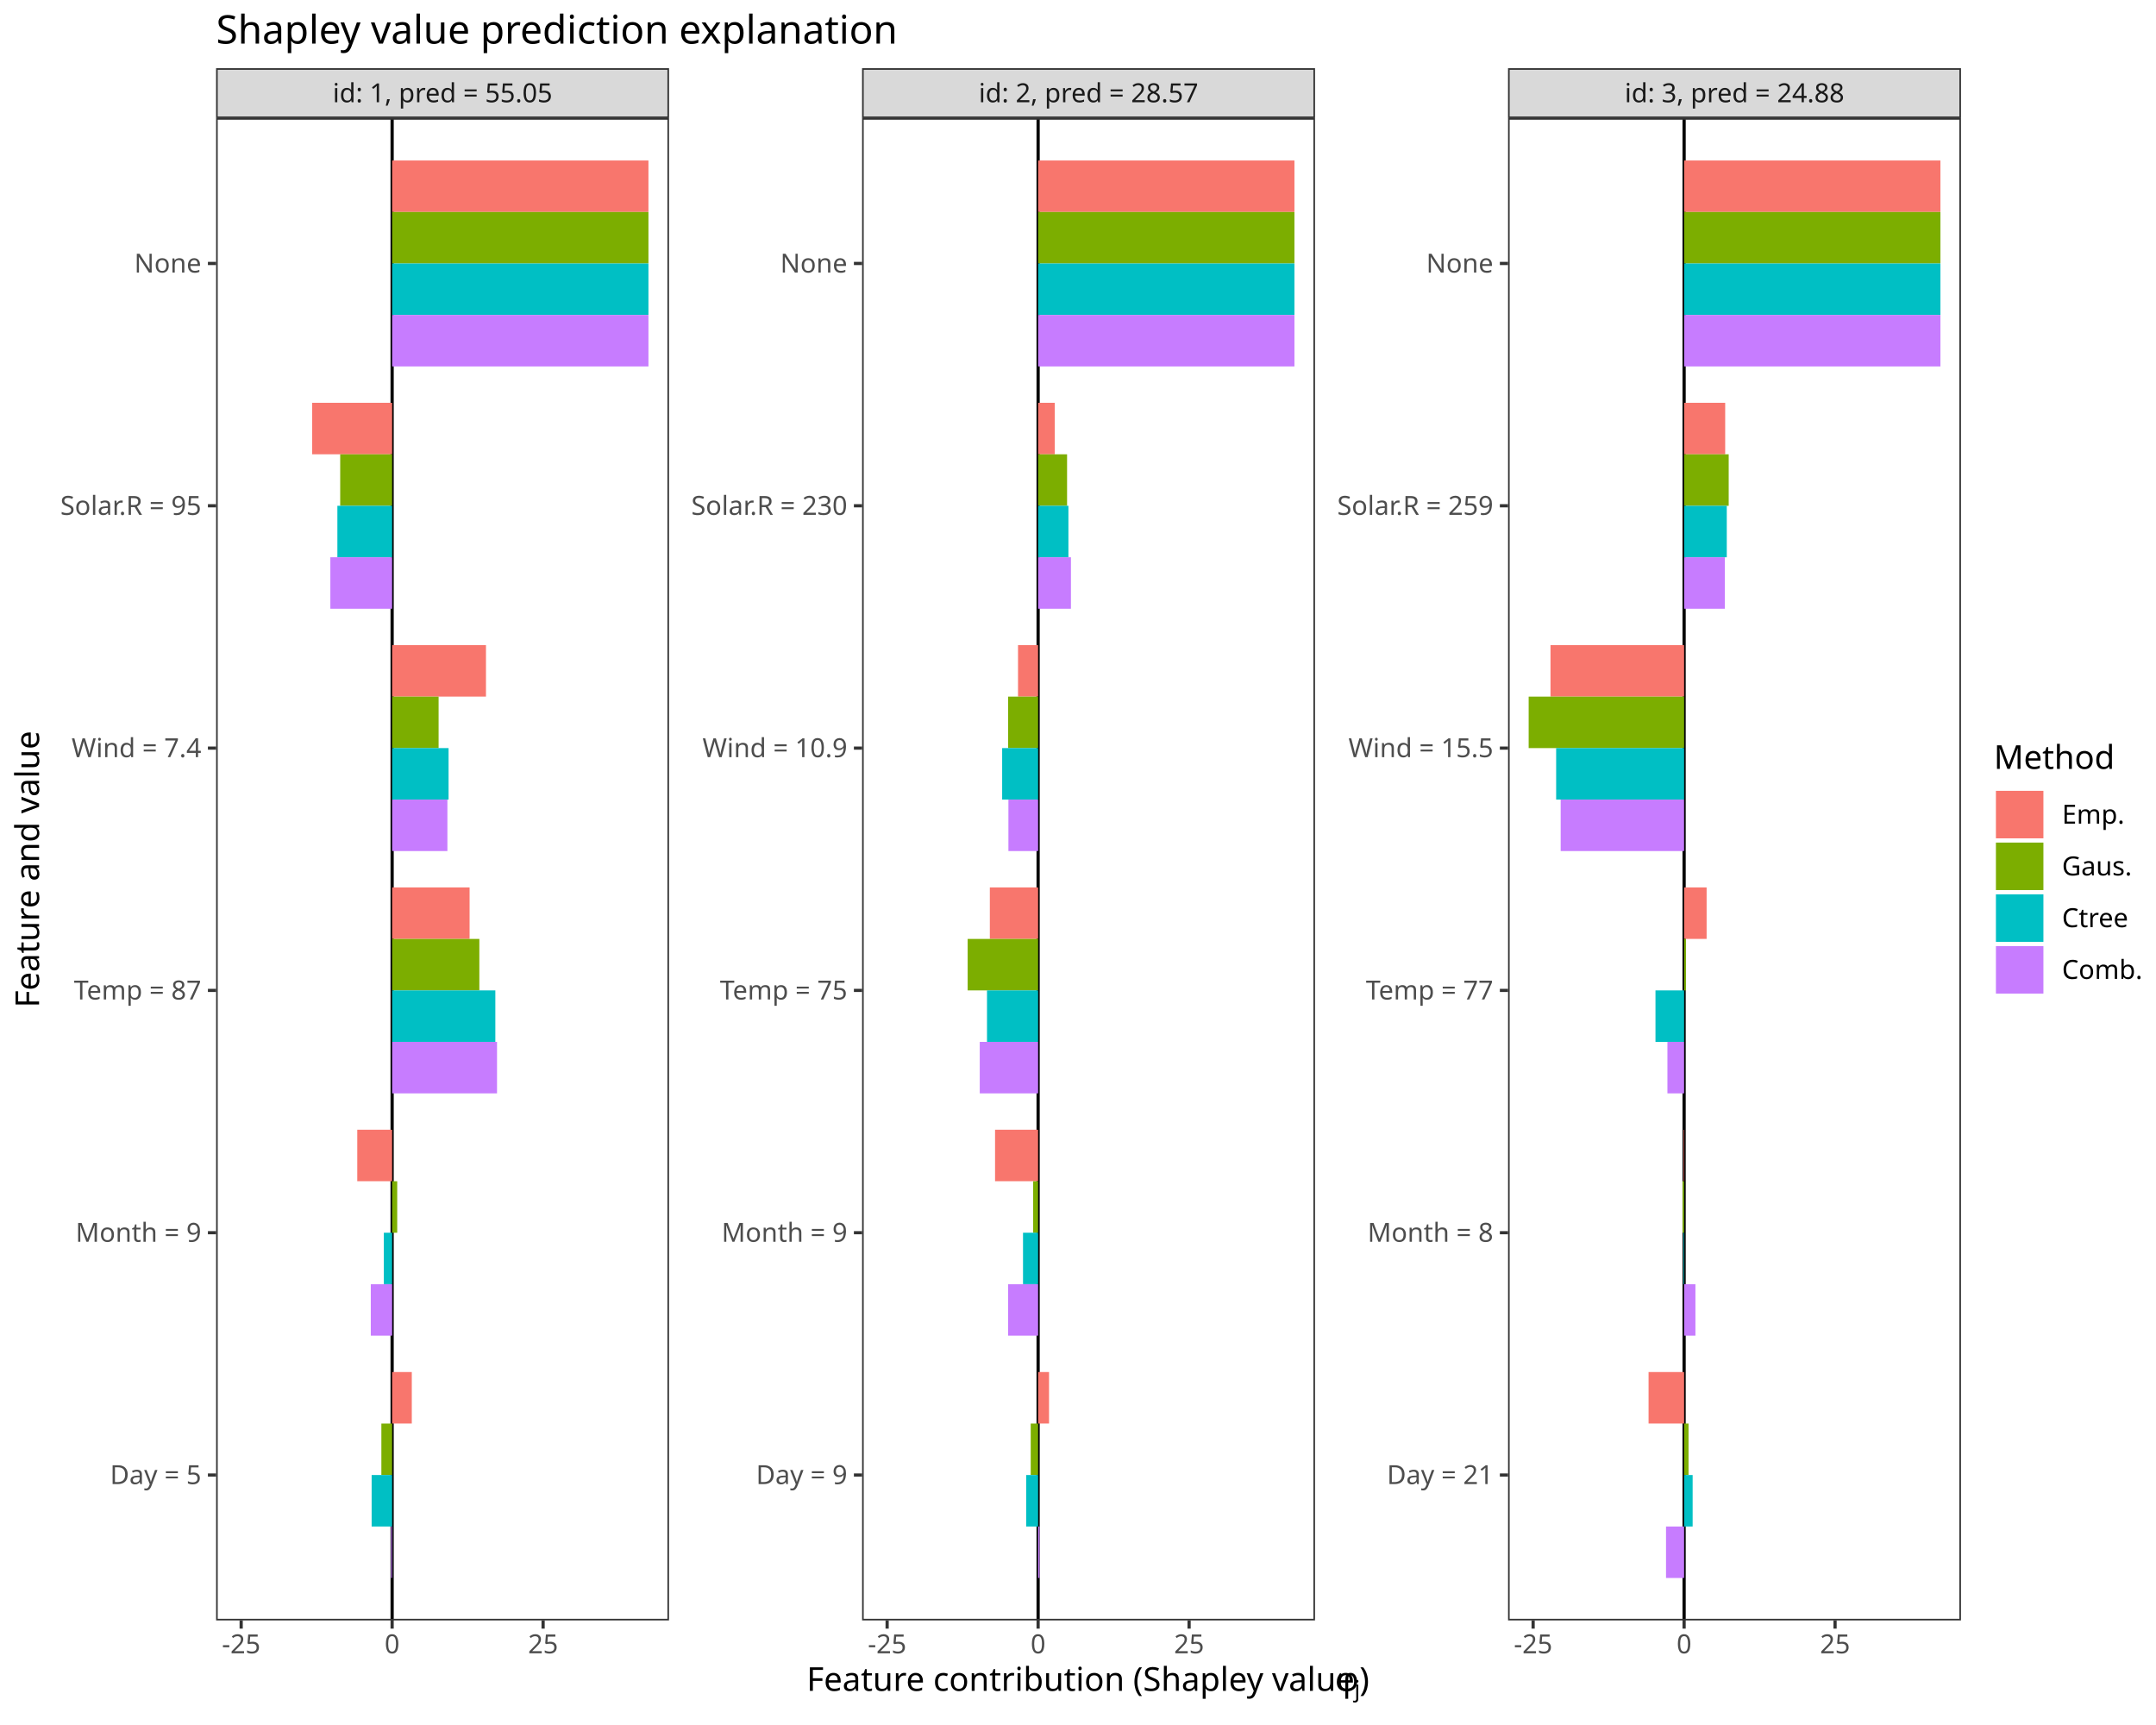
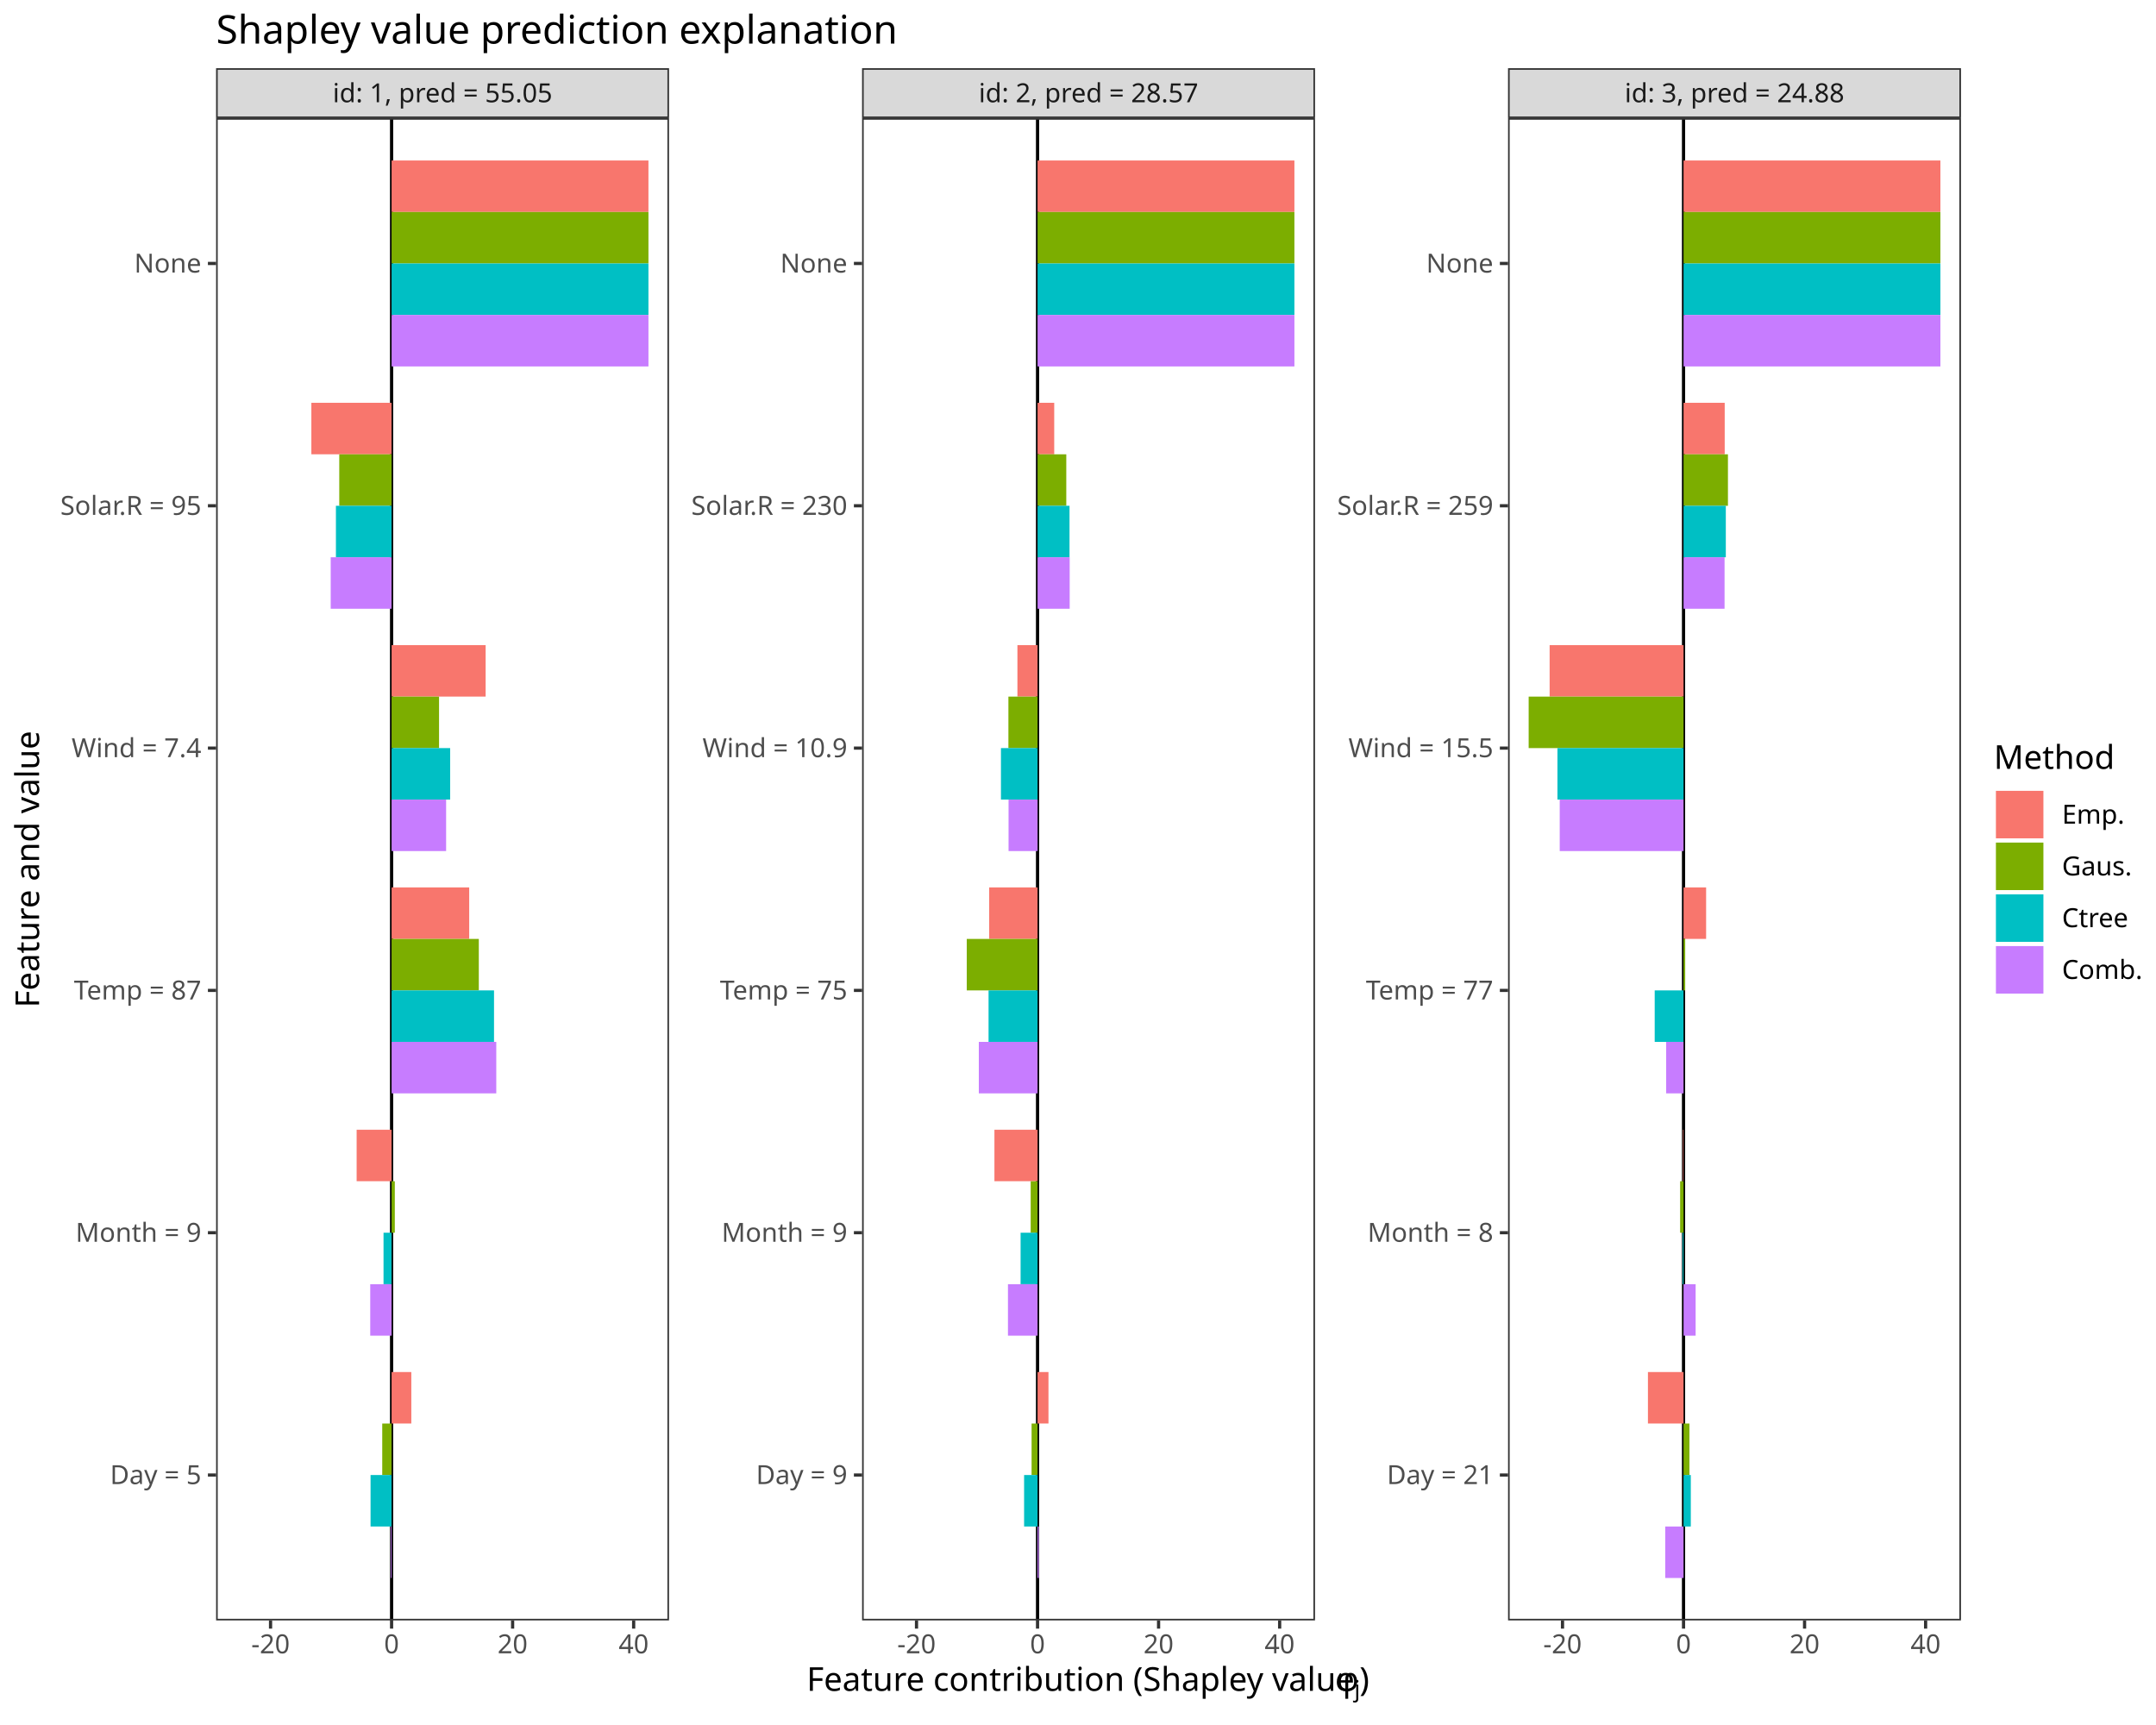
<svg xmlns="http://www.w3.org/2000/svg" class="svglite" data-engine-version="2.0" width="720.00pt" height="576.00pt" viewBox="0 0 720.00 576.00">
  <defs>
    <style type="text/css">
    .svglite line, .svglite polyline, .svglite polygon, .svglite path, .svglite rect, .svglite circle {
      fill: none;
      stroke: #000000;
      stroke-linecap: round;
      stroke-linejoin: round;
      stroke-miterlimit: 10.00;
    }
  </style>
  </defs>
  <rect width="100%" height="100%" style="stroke: none; fill: #FFFFFF;" />
  <defs>
    <clipPath id="cpMC4wMHw3MjAuMDB8MC4wMHw1NzYuMDA=">
      <rect x="0.00" y="0.00" width="720.00" height="576.00" />
    </clipPath>
  </defs>
  <g clip-path="url(#cpMC4wMHw3MjAuMDB8MC4wMHw1NzYuMDA=)">
    <rect x="0" y="0.00" width="720.00" height="576.00" style="stroke-width: 1.07; stroke: #FFFFFF; fill: #FFFFFF;" />
  </g>
  <defs>
    <clipPath id="cpNzIuMTd8MjIzLjQzfDM5LjQzfDU0MS4wOA==">
      <rect x="72.17" y="39.43" width="151.25" height="501.64" />
    </clipPath>
  </defs>
  <g clip-path="url(#cpNzIuMTd8MjIzLjQzfDM5LjQzfDU0MS4wOA==)">
    <rect x="72.17" y="39.43" width="151.25" height="501.64" style="stroke-width: 1.07; stroke: none; fill: #FFFFFF;" />
-     <line x1="130.95" y1="1042.72" x2="130.95" y2="-462.21" style="stroke-width: 1.07; stroke-linecap: butt;" />
-     <rect x="130.95" y="53.59" width="85.60" height="17.19" style="stroke-width: 1.07; stroke: none; stroke-linecap: butt; stroke-linejoin: miter; fill: #F8766D;" />
-     <rect x="130.95" y="70.79" width="85.60" height="17.19" style="stroke-width: 1.07; stroke: none; stroke-linecap: butt; stroke-linejoin: miter; fill: #7CAE00;" />
-     <rect x="130.95" y="87.98" width="85.60" height="17.19" style="stroke-width: 1.07; stroke: none; stroke-linecap: butt; stroke-linejoin: miter; fill: #00BFC4;" />
-     <rect x="130.95" y="105.17" width="85.60" height="17.19" style="stroke-width: 1.07; stroke: none; stroke-linecap: butt; stroke-linejoin: miter; fill: #C77CFF;" />
-     <rect x="104.23" y="134.50" width="26.73" height="17.19" style="stroke-width: 1.07; stroke: none; stroke-linecap: butt; stroke-linejoin: miter; fill: #F8766D;" />
-     <rect x="113.61" y="151.70" width="17.34" height="17.19" style="stroke-width: 1.07; stroke: none; stroke-linecap: butt; stroke-linejoin: miter; fill: #7CAE00;" />
-     <rect x="112.67" y="168.89" width="18.29" height="17.19" style="stroke-width: 1.07; stroke: none; stroke-linecap: butt; stroke-linejoin: miter; fill: #00BFC4;" />
-     <rect x="110.32" y="186.08" width="20.63" height="17.19" style="stroke-width: 1.07; stroke: none; stroke-linecap: butt; stroke-linejoin: miter; fill: #C77CFF;" />
-     <rect x="130.95" y="215.41" width="31.34" height="17.19" style="stroke-width: 1.07; stroke: none; stroke-linecap: butt; stroke-linejoin: miter; fill: #F8766D;" />
-     <rect x="130.95" y="232.61" width="15.52" height="17.19" style="stroke-width: 1.07; stroke: none; stroke-linecap: butt; stroke-linejoin: miter; fill: #7CAE00;" />
-     <rect x="130.95" y="249.80" width="18.85" height="17.19" style="stroke-width: 1.07; stroke: none; stroke-linecap: butt; stroke-linejoin: miter; fill: #00BFC4;" />
-     <rect x="130.95" y="266.99" width="18.46" height="17.19" style="stroke-width: 1.07; stroke: none; stroke-linecap: butt; stroke-linejoin: miter; fill: #C77CFF;" />
-     <rect x="130.95" y="296.32" width="25.87" height="17.19" style="stroke-width: 1.07; stroke: none; stroke-linecap: butt; stroke-linejoin: miter; fill: #F8766D;" />
-     <rect x="130.95" y="313.52" width="29.13" height="17.19" style="stroke-width: 1.07; stroke: none; stroke-linecap: butt; stroke-linejoin: miter; fill: #7CAE00;" />
-     <rect x="130.95" y="330.71" width="34.47" height="17.19" style="stroke-width: 1.07; stroke: none; stroke-linecap: butt; stroke-linejoin: miter; fill: #00BFC4;" />
-     <rect x="130.95" y="347.90" width="35.03" height="17.19" style="stroke-width: 1.07; stroke: none; stroke-linecap: butt; stroke-linejoin: miter; fill: #C77CFF;" />
-     <rect x="119.31" y="377.23" width="11.64" height="17.19" style="stroke-width: 1.07; stroke: none; stroke-linecap: butt; stroke-linejoin: miter; fill: #F8766D;" />
-     <rect x="130.95" y="394.43" width="1.70" height="17.19" style="stroke-width: 1.07; stroke: none; stroke-linecap: butt; stroke-linejoin: miter; fill: #7CAE00;" />
-     <rect x="128.18" y="411.62" width="2.77" height="17.19" style="stroke-width: 1.07; stroke: none; stroke-linecap: butt; stroke-linejoin: miter; fill: #00BFC4;" />
-     <rect x="123.83" y="428.81" width="7.13" height="17.19" style="stroke-width: 1.07; stroke: none; stroke-linecap: butt; stroke-linejoin: miter; fill: #C77CFF;" />
-     <rect x="130.95" y="458.14" width="6.57" height="17.19" style="stroke-width: 1.07; stroke: none; stroke-linecap: butt; stroke-linejoin: miter; fill: #F8766D;" />
-     <rect x="127.36" y="475.34" width="3.59" height="17.19" style="stroke-width: 1.07; stroke: none; stroke-linecap: butt; stroke-linejoin: miter; fill: #7CAE00;" />
-     <rect x="124.11" y="492.53" width="6.84" height="17.19" style="stroke-width: 1.07; stroke: none; stroke-linecap: butt; stroke-linejoin: miter; fill: #00BFC4;" />
-     <rect x="130.63" y="509.72" width="0.32" height="17.19" style="stroke-width: 1.07; stroke: none; stroke-linecap: butt; stroke-linejoin: miter; fill: #C77CFF;" />
+     <line x1="130.77" y1="1042.72" x2="130.77" y2="-462.21" style="stroke-width: 1.07; stroke-linecap: butt;" />
+     <rect x="130.77" y="53.59" width="85.78" height="17.19" style="stroke-width: 1.07; stroke: none; stroke-linecap: butt; stroke-linejoin: miter; fill: #F8766D;" />
+     <rect x="130.77" y="70.79" width="85.78" height="17.19" style="stroke-width: 1.07; stroke: none; stroke-linecap: butt; stroke-linejoin: miter; fill: #7CAE00;" />
+     <rect x="130.77" y="87.98" width="85.78" height="17.19" style="stroke-width: 1.07; stroke: none; stroke-linecap: butt; stroke-linejoin: miter; fill: #00BFC4;" />
+     <rect x="130.77" y="105.17" width="85.78" height="17.19" style="stroke-width: 1.07; stroke: none; stroke-linecap: butt; stroke-linejoin: miter; fill: #C77CFF;" />
+     <rect x="103.98" y="134.50" width="26.78" height="17.19" style="stroke-width: 1.07; stroke: none; stroke-linecap: butt; stroke-linejoin: miter; fill: #F8766D;" />
+     <rect x="113.30" y="151.70" width="17.47" height="17.19" style="stroke-width: 1.07; stroke: none; stroke-linecap: butt; stroke-linejoin: miter; fill: #7CAE00;" />
+     <rect x="112.18" y="168.89" width="18.59" height="17.19" style="stroke-width: 1.07; stroke: none; stroke-linecap: butt; stroke-linejoin: miter; fill: #00BFC4;" />
+     <rect x="110.44" y="186.08" width="20.32" height="17.19" style="stroke-width: 1.07; stroke: none; stroke-linecap: butt; stroke-linejoin: miter; fill: #C77CFF;" />
+     <rect x="130.77" y="215.41" width="31.41" height="17.19" style="stroke-width: 1.07; stroke: none; stroke-linecap: butt; stroke-linejoin: miter; fill: #F8766D;" />
+     <rect x="130.77" y="232.61" width="15.85" height="17.19" style="stroke-width: 1.07; stroke: none; stroke-linecap: butt; stroke-linejoin: miter; fill: #7CAE00;" />
+     <rect x="130.77" y="249.80" width="19.56" height="17.19" style="stroke-width: 1.07; stroke: none; stroke-linecap: butt; stroke-linejoin: miter; fill: #00BFC4;" />
+     <rect x="130.77" y="266.99" width="18.21" height="17.19" style="stroke-width: 1.07; stroke: none; stroke-linecap: butt; stroke-linejoin: miter; fill: #C77CFF;" />
+     <rect x="130.77" y="296.32" width="25.92" height="17.19" style="stroke-width: 1.07; stroke: none; stroke-linecap: butt; stroke-linejoin: miter; fill: #F8766D;" />
+     <rect x="130.77" y="313.52" width="29.13" height="17.19" style="stroke-width: 1.07; stroke: none; stroke-linecap: butt; stroke-linejoin: miter; fill: #7CAE00;" />
+     <rect x="130.77" y="330.71" width="34.21" height="17.19" style="stroke-width: 1.07; stroke: none; stroke-linecap: butt; stroke-linejoin: miter; fill: #00BFC4;" />
+     <rect x="130.77" y="347.90" width="34.96" height="17.19" style="stroke-width: 1.07; stroke: none; stroke-linecap: butt; stroke-linejoin: miter; fill: #C77CFF;" />
+     <rect x="119.10" y="377.23" width="11.67" height="17.19" style="stroke-width: 1.07; stroke: none; stroke-linecap: butt; stroke-linejoin: miter; fill: #F8766D;" />
+     <rect x="130.77" y="394.43" width="1.08" height="17.19" style="stroke-width: 1.07; stroke: none; stroke-linecap: butt; stroke-linejoin: miter; fill: #7CAE00;" />
+     <rect x="128.08" y="411.62" width="2.69" height="17.19" style="stroke-width: 1.07; stroke: none; stroke-linecap: butt; stroke-linejoin: miter; fill: #00BFC4;" />
+     <rect x="123.64" y="428.81" width="7.13" height="17.19" style="stroke-width: 1.07; stroke: none; stroke-linecap: butt; stroke-linejoin: miter; fill: #C77CFF;" />
+     <rect x="130.77" y="458.14" width="6.59" height="17.19" style="stroke-width: 1.07; stroke: none; stroke-linecap: butt; stroke-linejoin: miter; fill: #F8766D;" />
+     <rect x="127.65" y="475.34" width="3.12" height="17.19" style="stroke-width: 1.07; stroke: none; stroke-linecap: butt; stroke-linejoin: miter; fill: #7CAE00;" />
+     <rect x="123.75" y="492.53" width="7.02" height="17.19" style="stroke-width: 1.07; stroke: none; stroke-linecap: butt; stroke-linejoin: miter; fill: #00BFC4;" />
+     <rect x="130.52" y="509.72" width="0.24" height="17.19" style="stroke-width: 1.07; stroke: none; stroke-linecap: butt; stroke-linejoin: miter; fill: #C77CFF;" />
    <rect x="72.17" y="39.43" width="151.25" height="501.64" style="stroke-width: 1.07; stroke: #333333;" />
  </g>
  <g clip-path="url(#cpMC4wMHw3MjAuMDB8MC4wMHw1NzYuMDA=)">
</g>
  <defs>
    <clipPath id="cpMjg3LjkwfDQzOS4xNXwzOS40M3w1NDEuMDg=">
      <rect x="287.90" y="39.43" width="151.25" height="501.64" />
    </clipPath>
  </defs>
  <g clip-path="url(#cpMjg3LjkwfDQzOS4xNXwzOS40M3w1NDEuMDg=)">
    <rect x="287.90" y="39.43" width="151.25" height="501.64" style="stroke-width: 1.07; stroke: none; fill: #FFFFFF;" />
-     <line x1="346.68" y1="1042.72" x2="346.68" y2="-462.21" style="stroke-width: 1.07; stroke-linecap: butt;" />
-     <rect x="346.68" y="53.59" width="85.60" height="17.19" style="stroke-width: 1.07; stroke: none; stroke-linecap: butt; stroke-linejoin: miter; fill: #F8766D;" />
-     <rect x="346.68" y="70.79" width="85.60" height="17.19" style="stroke-width: 1.07; stroke: none; stroke-linecap: butt; stroke-linejoin: miter; fill: #7CAE00;" />
-     <rect x="346.68" y="87.98" width="85.60" height="17.19" style="stroke-width: 1.07; stroke: none; stroke-linecap: butt; stroke-linejoin: miter; fill: #00BFC4;" />
-     <rect x="346.68" y="105.17" width="85.60" height="17.19" style="stroke-width: 1.07; stroke: none; stroke-linecap: butt; stroke-linejoin: miter; fill: #C77CFF;" />
-     <rect x="346.68" y="134.50" width="5.56" height="17.19" style="stroke-width: 1.07; stroke: none; stroke-linecap: butt; stroke-linejoin: miter; fill: #F8766D;" />
-     <rect x="346.68" y="151.70" width="9.67" height="17.19" style="stroke-width: 1.07; stroke: none; stroke-linecap: butt; stroke-linejoin: miter; fill: #7CAE00;" />
-     <rect x="346.68" y="168.89" width="10.12" height="17.19" style="stroke-width: 1.07; stroke: none; stroke-linecap: butt; stroke-linejoin: miter; fill: #00BFC4;" />
-     <rect x="346.68" y="186.08" width="10.96" height="17.19" style="stroke-width: 1.07; stroke: none; stroke-linecap: butt; stroke-linejoin: miter; fill: #C77CFF;" />
-     <rect x="339.97" y="215.41" width="6.70" height="17.19" style="stroke-width: 1.07; stroke: none; stroke-linecap: butt; stroke-linejoin: miter; fill: #F8766D;" />
-     <rect x="336.67" y="232.61" width="10.01" height="17.19" style="stroke-width: 1.07; stroke: none; stroke-linecap: butt; stroke-linejoin: miter; fill: #7CAE00;" />
-     <rect x="334.67" y="249.80" width="12.01" height="17.19" style="stroke-width: 1.07; stroke: none; stroke-linecap: butt; stroke-linejoin: miter; fill: #00BFC4;" />
-     <rect x="336.76" y="266.99" width="9.92" height="17.19" style="stroke-width: 1.07; stroke: none; stroke-linecap: butt; stroke-linejoin: miter; fill: #C77CFF;" />
-     <rect x="330.56" y="296.32" width="16.12" height="17.19" style="stroke-width: 1.07; stroke: none; stroke-linecap: butt; stroke-linejoin: miter; fill: #F8766D;" />
-     <rect x="323.15" y="313.52" width="23.53" height="17.19" style="stroke-width: 1.07; stroke: none; stroke-linecap: butt; stroke-linejoin: miter; fill: #7CAE00;" />
-     <rect x="329.61" y="330.71" width="17.07" height="17.19" style="stroke-width: 1.07; stroke: none; stroke-linecap: butt; stroke-linejoin: miter; fill: #00BFC4;" />
-     <rect x="327.19" y="347.90" width="19.49" height="17.19" style="stroke-width: 1.07; stroke: none; stroke-linecap: butt; stroke-linejoin: miter; fill: #C77CFF;" />
-     <rect x="332.30" y="377.23" width="14.37" height="17.19" style="stroke-width: 1.07; stroke: none; stroke-linecap: butt; stroke-linejoin: miter; fill: #F8766D;" />
-     <rect x="345.02" y="394.43" width="1.66" height="17.19" style="stroke-width: 1.07; stroke: none; stroke-linecap: butt; stroke-linejoin: miter; fill: #7CAE00;" />
-     <rect x="341.64" y="411.62" width="5.04" height="17.19" style="stroke-width: 1.07; stroke: none; stroke-linecap: butt; stroke-linejoin: miter; fill: #00BFC4;" />
-     <rect x="336.67" y="428.81" width="10.01" height="17.19" style="stroke-width: 1.07; stroke: none; stroke-linecap: butt; stroke-linejoin: miter; fill: #C77CFF;" />
-     <rect x="346.68" y="458.14" width="3.65" height="17.19" style="stroke-width: 1.07; stroke: none; stroke-linecap: butt; stroke-linejoin: miter; fill: #F8766D;" />
-     <rect x="344.21" y="475.34" width="2.47" height="17.19" style="stroke-width: 1.07; stroke: none; stroke-linecap: butt; stroke-linejoin: miter; fill: #7CAE00;" />
-     <rect x="342.69" y="492.53" width="3.99" height="17.19" style="stroke-width: 1.07; stroke: none; stroke-linecap: butt; stroke-linejoin: miter; fill: #00BFC4;" />
-     <rect x="346.68" y="509.72" width="0.47" height="17.19" style="stroke-width: 1.07; stroke: none; stroke-linecap: butt; stroke-linejoin: miter; fill: #C77CFF;" />
+     <line x1="346.49" y1="1042.72" x2="346.49" y2="-462.21" style="stroke-width: 1.07; stroke-linecap: butt;" />
+     <rect x="346.49" y="53.59" width="85.78" height="17.19" style="stroke-width: 1.07; stroke: none; stroke-linecap: butt; stroke-linejoin: miter; fill: #F8766D;" />
+     <rect x="346.49" y="70.79" width="85.78" height="17.19" style="stroke-width: 1.07; stroke: none; stroke-linecap: butt; stroke-linejoin: miter; fill: #7CAE00;" />
+     <rect x="346.49" y="87.98" width="85.78" height="17.19" style="stroke-width: 1.07; stroke: none; stroke-linecap: butt; stroke-linejoin: miter; fill: #00BFC4;" />
+     <rect x="346.49" y="105.17" width="85.78" height="17.19" style="stroke-width: 1.07; stroke: none; stroke-linecap: butt; stroke-linejoin: miter; fill: #C77CFF;" />
+     <rect x="346.49" y="134.50" width="5.57" height="17.19" style="stroke-width: 1.07; stroke: none; stroke-linecap: butt; stroke-linejoin: miter; fill: #F8766D;" />
+     <rect x="346.49" y="151.70" width="9.60" height="17.19" style="stroke-width: 1.07; stroke: none; stroke-linecap: butt; stroke-linejoin: miter; fill: #7CAE00;" />
+     <rect x="346.49" y="168.89" width="10.68" height="17.19" style="stroke-width: 1.07; stroke: none; stroke-linecap: butt; stroke-linejoin: miter; fill: #00BFC4;" />
+     <rect x="346.49" y="186.08" width="10.73" height="17.19" style="stroke-width: 1.07; stroke: none; stroke-linecap: butt; stroke-linejoin: miter; fill: #C77CFF;" />
+     <rect x="339.77" y="215.41" width="6.72" height="17.19" style="stroke-width: 1.07; stroke: none; stroke-linecap: butt; stroke-linejoin: miter; fill: #F8766D;" />
+     <rect x="336.76" y="232.61" width="9.73" height="17.19" style="stroke-width: 1.07; stroke: none; stroke-linecap: butt; stroke-linejoin: miter; fill: #7CAE00;" />
+     <rect x="334.27" y="249.80" width="12.22" height="17.19" style="stroke-width: 1.07; stroke: none; stroke-linecap: butt; stroke-linejoin: miter; fill: #00BFC4;" />
+     <rect x="336.81" y="266.99" width="9.69" height="17.19" style="stroke-width: 1.07; stroke: none; stroke-linecap: butt; stroke-linejoin: miter; fill: #C77CFF;" />
+     <rect x="330.34" y="296.32" width="16.15" height="17.19" style="stroke-width: 1.07; stroke: none; stroke-linecap: butt; stroke-linejoin: miter; fill: #F8766D;" />
+     <rect x="322.85" y="313.52" width="23.64" height="17.19" style="stroke-width: 1.07; stroke: none; stroke-linecap: butt; stroke-linejoin: miter; fill: #7CAE00;" />
+     <rect x="330.13" y="330.71" width="16.36" height="17.19" style="stroke-width: 1.07; stroke: none; stroke-linecap: butt; stroke-linejoin: miter; fill: #00BFC4;" />
+     <rect x="326.88" y="347.90" width="19.61" height="17.19" style="stroke-width: 1.07; stroke: none; stroke-linecap: butt; stroke-linejoin: miter; fill: #C77CFF;" />
+     <rect x="332.09" y="377.23" width="14.41" height="17.19" style="stroke-width: 1.07; stroke: none; stroke-linecap: butt; stroke-linejoin: miter; fill: #F8766D;" />
+     <rect x="344.20" y="394.43" width="2.29" height="17.19" style="stroke-width: 1.07; stroke: none; stroke-linecap: butt; stroke-linejoin: miter; fill: #7CAE00;" />
+     <rect x="340.83" y="411.62" width="5.66" height="17.19" style="stroke-width: 1.07; stroke: none; stroke-linecap: butt; stroke-linejoin: miter; fill: #00BFC4;" />
+     <rect x="336.61" y="428.81" width="9.88" height="17.19" style="stroke-width: 1.07; stroke: none; stroke-linecap: butt; stroke-linejoin: miter; fill: #C77CFF;" />
+     <rect x="346.49" y="458.14" width="3.65" height="17.19" style="stroke-width: 1.07; stroke: none; stroke-linecap: butt; stroke-linejoin: miter; fill: #F8766D;" />
+     <rect x="344.50" y="475.34" width="1.99" height="17.19" style="stroke-width: 1.07; stroke: none; stroke-linecap: butt; stroke-linejoin: miter; fill: #7CAE00;" />
+     <rect x="342.00" y="492.53" width="4.49" height="17.19" style="stroke-width: 1.07; stroke: none; stroke-linecap: butt; stroke-linejoin: miter; fill: #00BFC4;" />
+     <rect x="346.49" y="509.72" width="0.40" height="17.19" style="stroke-width: 1.07; stroke: none; stroke-linecap: butt; stroke-linejoin: miter; fill: #C77CFF;" />
    <rect x="287.90" y="39.43" width="151.25" height="501.64" style="stroke-width: 1.07; stroke: #333333;" />
  </g>
  <g clip-path="url(#cpMC4wMHw3MjAuMDB8MC4wMHw1NzYuMDA=)">
</g>
  <defs>
    <clipPath id="cpNTAzLjYyfDY1NC44OHwzOS40M3w1NDEuMDg=">
      <rect x="503.62" y="39.43" width="151.25" height="501.64" />
    </clipPath>
  </defs>
  <g clip-path="url(#cpNTAzLjYyfDY1NC44OHwzOS40M3w1NDEuMDg=)">
    <rect x="503.62" y="39.43" width="151.25" height="501.64" style="stroke-width: 1.07; stroke: none; fill: #FFFFFF;" />
-     <line x1="562.41" y1="1042.72" x2="562.41" y2="-462.21" style="stroke-width: 1.07; stroke-linecap: butt;" />
-     <rect x="562.41" y="53.59" width="85.60" height="17.19" style="stroke-width: 1.07; stroke: none; stroke-linecap: butt; stroke-linejoin: miter; fill: #F8766D;" />
-     <rect x="562.41" y="70.79" width="85.60" height="17.19" style="stroke-width: 1.07; stroke: none; stroke-linecap: butt; stroke-linejoin: miter; fill: #7CAE00;" />
-     <rect x="562.41" y="87.98" width="85.60" height="17.19" style="stroke-width: 1.07; stroke: none; stroke-linecap: butt; stroke-linejoin: miter; fill: #00BFC4;" />
-     <rect x="562.41" y="105.17" width="85.60" height="17.19" style="stroke-width: 1.07; stroke: none; stroke-linecap: butt; stroke-linejoin: miter; fill: #C77CFF;" />
-     <rect x="562.41" y="134.50" width="13.72" height="17.19" style="stroke-width: 1.07; stroke: none; stroke-linecap: butt; stroke-linejoin: miter; fill: #F8766D;" />
-     <rect x="562.41" y="151.70" width="14.89" height="17.19" style="stroke-width: 1.07; stroke: none; stroke-linecap: butt; stroke-linejoin: miter; fill: #7CAE00;" />
-     <rect x="562.41" y="168.89" width="14.25" height="17.19" style="stroke-width: 1.07; stroke: none; stroke-linecap: butt; stroke-linejoin: miter; fill: #00BFC4;" />
-     <rect x="562.41" y="186.08" width="13.61" height="17.19" style="stroke-width: 1.07; stroke: none; stroke-linecap: butt; stroke-linejoin: miter; fill: #C77CFF;" />
-     <rect x="517.79" y="215.41" width="44.62" height="17.19" style="stroke-width: 1.07; stroke: none; stroke-linecap: butt; stroke-linejoin: miter; fill: #F8766D;" />
-     <rect x="510.50" y="232.61" width="51.91" height="17.19" style="stroke-width: 1.07; stroke: none; stroke-linecap: butt; stroke-linejoin: miter; fill: #7CAE00;" />
-     <rect x="519.68" y="249.80" width="42.73" height="17.19" style="stroke-width: 1.07; stroke: none; stroke-linecap: butt; stroke-linejoin: miter; fill: #00BFC4;" />
-     <rect x="521.19" y="266.99" width="41.21" height="17.19" style="stroke-width: 1.07; stroke: none; stroke-linecap: butt; stroke-linejoin: miter; fill: #C77CFF;" />
-     <rect x="562.41" y="296.32" width="7.52" height="17.19" style="stroke-width: 1.07; stroke: none; stroke-linecap: butt; stroke-linejoin: miter; fill: #F8766D;" />
-     <rect x="562.41" y="313.52" width="0.61" height="17.19" style="stroke-width: 1.07; stroke: none; stroke-linecap: butt; stroke-linejoin: miter; fill: #7CAE00;" />
-     <rect x="552.85" y="330.71" width="9.56" height="17.19" style="stroke-width: 1.07; stroke: none; stroke-linecap: butt; stroke-linejoin: miter; fill: #00BFC4;" />
-     <rect x="556.84" y="347.90" width="5.57" height="17.19" style="stroke-width: 1.07; stroke: none; stroke-linecap: butt; stroke-linejoin: miter; fill: #C77CFF;" />
-     <rect x="562.22" y="377.23" width="0.19" height="17.19" style="stroke-width: 1.07; stroke: none; stroke-linecap: butt; stroke-linejoin: miter; fill: #F8766D;" />
-     <rect x="561.90" y="394.43" width="0.51" height="17.19" style="stroke-width: 1.07; stroke: none; stroke-linecap: butt; stroke-linejoin: miter; fill: #7CAE00;" />
-     <rect x="562.16" y="411.62" width="0.24" height="17.19" style="stroke-width: 1.07; stroke: none; stroke-linecap: butt; stroke-linejoin: miter; fill: #00BFC4;" />
-     <rect x="562.41" y="428.81" width="3.78" height="17.19" style="stroke-width: 1.07; stroke: none; stroke-linecap: butt; stroke-linejoin: miter; fill: #C77CFF;" />
-     <rect x="550.54" y="458.14" width="11.87" height="17.19" style="stroke-width: 1.07; stroke: none; stroke-linecap: butt; stroke-linejoin: miter; fill: #F8766D;" />
-     <rect x="562.41" y="475.34" width="1.48" height="17.19" style="stroke-width: 1.07; stroke: none; stroke-linecap: butt; stroke-linejoin: miter; fill: #7CAE00;" />
-     <rect x="562.41" y="492.53" width="2.85" height="17.19" style="stroke-width: 1.07; stroke: none; stroke-linecap: butt; stroke-linejoin: miter; fill: #00BFC4;" />
-     <rect x="556.37" y="509.72" width="6.04" height="17.19" style="stroke-width: 1.07; stroke: none; stroke-linecap: butt; stroke-linejoin: miter; fill: #C77CFF;" />
+     <line x1="562.22" y1="1042.72" x2="562.22" y2="-462.21" style="stroke-width: 1.07; stroke-linecap: butt;" />
+     <rect x="562.22" y="53.59" width="85.78" height="17.19" style="stroke-width: 1.07; stroke: none; stroke-linecap: butt; stroke-linejoin: miter; fill: #F8766D;" />
+     <rect x="562.22" y="70.79" width="85.78" height="17.19" style="stroke-width: 1.07; stroke: none; stroke-linecap: butt; stroke-linejoin: miter; fill: #7CAE00;" />
+     <rect x="562.22" y="87.98" width="85.78" height="17.19" style="stroke-width: 1.07; stroke: none; stroke-linecap: butt; stroke-linejoin: miter; fill: #00BFC4;" />
+     <rect x="562.22" y="105.17" width="85.78" height="17.19" style="stroke-width: 1.07; stroke: none; stroke-linecap: butt; stroke-linejoin: miter; fill: #C77CFF;" />
+     <rect x="562.22" y="134.50" width="13.75" height="17.19" style="stroke-width: 1.07; stroke: none; stroke-linecap: butt; stroke-linejoin: miter; fill: #F8766D;" />
+     <rect x="562.22" y="151.70" width="14.83" height="17.19" style="stroke-width: 1.07; stroke: none; stroke-linecap: butt; stroke-linejoin: miter; fill: #7CAE00;" />
+     <rect x="562.22" y="168.89" width="14.12" height="17.19" style="stroke-width: 1.07; stroke: none; stroke-linecap: butt; stroke-linejoin: miter; fill: #00BFC4;" />
+     <rect x="562.22" y="186.08" width="13.70" height="17.19" style="stroke-width: 1.07; stroke: none; stroke-linecap: butt; stroke-linejoin: miter; fill: #C77CFF;" />
+     <rect x="517.50" y="215.41" width="44.72" height="17.19" style="stroke-width: 1.07; stroke: none; stroke-linecap: butt; stroke-linejoin: miter; fill: #F8766D;" />
+     <rect x="510.50" y="232.61" width="51.72" height="17.19" style="stroke-width: 1.07; stroke: none; stroke-linecap: butt; stroke-linejoin: miter; fill: #7CAE00;" />
+     <rect x="520.11" y="249.80" width="42.11" height="17.19" style="stroke-width: 1.07; stroke: none; stroke-linecap: butt; stroke-linejoin: miter; fill: #00BFC4;" />
+     <rect x="520.87" y="266.99" width="41.35" height="17.19" style="stroke-width: 1.07; stroke: none; stroke-linecap: butt; stroke-linejoin: miter; fill: #C77CFF;" />
+     <rect x="562.22" y="296.32" width="7.54" height="17.19" style="stroke-width: 1.07; stroke: none; stroke-linecap: butt; stroke-linejoin: miter; fill: #F8766D;" />
+     <rect x="562.22" y="313.52" width="0.55" height="17.19" style="stroke-width: 1.07; stroke: none; stroke-linecap: butt; stroke-linejoin: miter; fill: #7CAE00;" />
+     <rect x="552.59" y="330.71" width="9.62" height="17.19" style="stroke-width: 1.07; stroke: none; stroke-linecap: butt; stroke-linejoin: miter; fill: #00BFC4;" />
+     <rect x="556.42" y="347.90" width="5.80" height="17.19" style="stroke-width: 1.07; stroke: none; stroke-linecap: butt; stroke-linejoin: miter; fill: #C77CFF;" />
+     <rect x="562.03" y="377.23" width="0.19" height="17.19" style="stroke-width: 1.07; stroke: none; stroke-linecap: butt; stroke-linejoin: miter; fill: #F8766D;" />
+     <rect x="561.08" y="394.43" width="1.14" height="17.19" style="stroke-width: 1.07; stroke: none; stroke-linecap: butt; stroke-linejoin: miter; fill: #7CAE00;" />
+     <rect x="561.91" y="411.62" width="0.31" height="17.19" style="stroke-width: 1.07; stroke: none; stroke-linecap: butt; stroke-linejoin: miter; fill: #00BFC4;" />
+     <rect x="562.22" y="428.81" width="4.04" height="17.19" style="stroke-width: 1.07; stroke: none; stroke-linecap: butt; stroke-linejoin: miter; fill: #C77CFF;" />
+     <rect x="550.33" y="458.14" width="11.89" height="17.19" style="stroke-width: 1.07; stroke: none; stroke-linecap: butt; stroke-linejoin: miter; fill: #F8766D;" />
+     <rect x="562.22" y="475.34" width="1.97" height="17.19" style="stroke-width: 1.07; stroke: none; stroke-linecap: butt; stroke-linejoin: miter; fill: #7CAE00;" />
+     <rect x="562.22" y="492.53" width="2.43" height="17.19" style="stroke-width: 1.07; stroke: none; stroke-linecap: butt; stroke-linejoin: miter; fill: #00BFC4;" />
+     <rect x="556.11" y="509.72" width="6.11" height="17.19" style="stroke-width: 1.07; stroke: none; stroke-linecap: butt; stroke-linejoin: miter; fill: #C77CFF;" />
    <rect x="503.62" y="39.43" width="151.25" height="501.64" style="stroke-width: 1.07; stroke: #333333;" />
  </g>
  <g clip-path="url(#cpMC4wMHw3MjAuMDB8MC4wMHw1NzYuMDA=)">
</g>
  <defs>
    <clipPath id="cpNzIuMTd8MjIzLjQzfDIyLjc4fDM5LjQz">
      <rect x="72.17" y="22.78" width="151.25" height="16.65" />
    </clipPath>
  </defs>
  <g clip-path="url(#cpNzIuMTd8MjIzLjQzfDIyLjc4fDM5LjQz)">
    <rect x="72.17" y="22.78" width="151.25" height="16.65" style="stroke-width: 1.07; stroke: #333333; fill: #D9D9D9;" />
    <text x="147.80" y="34.14" text-anchor="middle" style="font-size: 8.80px; fill: #1A1A1A; font-family: sans;" textLength="71.19px" lengthAdjust="spacingAndGlyphs">id: 1, pred = 55.05</text>
  </g>
  <g clip-path="url(#cpMC4wMHw3MjAuMDB8MC4wMHw1NzYuMDA=)">
</g>
  <defs>
    <clipPath id="cpMjg3LjkwfDQzOS4xNXwyMi43OHwzOS40Mw==">
      <rect x="287.90" y="22.78" width="151.25" height="16.65" />
    </clipPath>
  </defs>
  <g clip-path="url(#cpMjg3LjkwfDQzOS4xNXwyMi43OHwzOS40Mw==)">
    <rect x="287.90" y="22.78" width="151.25" height="16.65" style="stroke-width: 1.07; stroke: #333333; fill: #D9D9D9;" />
    <text x="363.52" y="34.14" text-anchor="middle" style="font-size: 8.80px; fill: #1A1A1A; font-family: sans;" textLength="71.19px" lengthAdjust="spacingAndGlyphs">id: 2, pred = 28.57</text>
  </g>
  <g clip-path="url(#cpMC4wMHw3MjAuMDB8MC4wMHw1NzYuMDA=)">
</g>
  <defs>
    <clipPath id="cpNTAzLjYyfDY1NC44OHwyMi43OHwzOS40Mw==">
      <rect x="503.62" y="22.78" width="151.25" height="16.65" />
    </clipPath>
  </defs>
  <g clip-path="url(#cpNTAzLjYyfDY1NC44OHwyMi43OHwzOS40Mw==)">
    <rect x="503.62" y="22.78" width="151.25" height="16.65" style="stroke-width: 1.07; stroke: #333333; fill: #D9D9D9;" />
    <text x="579.25" y="34.14" text-anchor="middle" style="font-size: 8.80px; fill: #1A1A1A; font-family: sans;" textLength="71.19px" lengthAdjust="spacingAndGlyphs">id: 3, pred = 24.88</text>
  </g>
  <g clip-path="url(#cpMC4wMHw3MjAuMDB8MC4wMHw1NzYuMDA=)">
-     <polyline points="80.54,543.82 80.54,541.08 " style="stroke-width: 1.07; stroke: #333333; stroke-linecap: butt;" />
-     <polyline points="130.95,543.82 130.95,541.08 " style="stroke-width: 1.07; stroke: #333333; stroke-linecap: butt;" />
-     <polyline points="181.37,543.82 181.37,541.08 " style="stroke-width: 1.07; stroke: #333333; stroke-linecap: butt;" />
-     <text x="80.54" y="552.06" text-anchor="middle" style="font-size: 8.80px; fill: #4D4D4D; font-family: sans;" textLength="12.72px" lengthAdjust="spacingAndGlyphs">-25</text>
-     <text x="130.95" y="552.06" text-anchor="middle" style="font-size: 8.80px; fill: #4D4D4D; font-family: sans;" textLength="4.89px" lengthAdjust="spacingAndGlyphs">0</text>
-     <text x="181.37" y="552.06" text-anchor="middle" style="font-size: 8.80px; fill: #4D4D4D; font-family: sans;" textLength="9.79px" lengthAdjust="spacingAndGlyphs">25</text>
-     <polyline points="296.26,543.82 296.26,541.08 " style="stroke-width: 1.07; stroke: #333333; stroke-linecap: butt;" />
-     <polyline points="346.68,543.82 346.68,541.08 " style="stroke-width: 1.07; stroke: #333333; stroke-linecap: butt;" />
-     <polyline points="397.10,543.82 397.10,541.08 " style="stroke-width: 1.07; stroke: #333333; stroke-linecap: butt;" />
-     <text x="296.26" y="552.06" text-anchor="middle" style="font-size: 8.80px; fill: #4D4D4D; font-family: sans;" textLength="12.72px" lengthAdjust="spacingAndGlyphs">-25</text>
-     <text x="346.68" y="552.06" text-anchor="middle" style="font-size: 8.80px; fill: #4D4D4D; font-family: sans;" textLength="4.89px" lengthAdjust="spacingAndGlyphs">0</text>
-     <text x="397.10" y="552.06" text-anchor="middle" style="font-size: 8.80px; fill: #4D4D4D; font-family: sans;" textLength="9.79px" lengthAdjust="spacingAndGlyphs">25</text>
-     <polyline points="511.99,543.82 511.99,541.08 " style="stroke-width: 1.07; stroke: #333333; stroke-linecap: butt;" />
-     <polyline points="562.41,543.82 562.41,541.08 " style="stroke-width: 1.07; stroke: #333333; stroke-linecap: butt;" />
-     <polyline points="612.82,543.82 612.82,541.08 " style="stroke-width: 1.07; stroke: #333333; stroke-linecap: butt;" />
-     <text x="511.99" y="552.06" text-anchor="middle" style="font-size: 8.80px; fill: #4D4D4D; font-family: sans;" textLength="12.72px" lengthAdjust="spacingAndGlyphs">-25</text>
-     <text x="562.41" y="552.06" text-anchor="middle" style="font-size: 8.80px; fill: #4D4D4D; font-family: sans;" textLength="4.89px" lengthAdjust="spacingAndGlyphs">0</text>
-     <text x="612.82" y="552.06" text-anchor="middle" style="font-size: 8.80px; fill: #4D4D4D; font-family: sans;" textLength="9.79px" lengthAdjust="spacingAndGlyphs">25</text>
+     <polyline points="90.35,543.82 90.35,541.08 " style="stroke-width: 1.07; stroke: #333333; stroke-linecap: butt;" />
+     <polyline points="130.77,543.82 130.77,541.08 " style="stroke-width: 1.07; stroke: #333333; stroke-linecap: butt;" />
+     <polyline points="171.19,543.82 171.19,541.08 " style="stroke-width: 1.07; stroke: #333333; stroke-linecap: butt;" />
+     <polyline points="211.61,543.82 211.61,541.08 " style="stroke-width: 1.07; stroke: #333333; stroke-linecap: butt;" />
+     <text x="90.35" y="552.06" text-anchor="middle" style="font-size: 8.80px; fill: #4D4D4D; font-family: sans;" textLength="12.72px" lengthAdjust="spacingAndGlyphs">-20</text>
+     <text x="130.77" y="552.06" text-anchor="middle" style="font-size: 8.80px; fill: #4D4D4D; font-family: sans;" textLength="4.89px" lengthAdjust="spacingAndGlyphs">0</text>
+     <text x="171.19" y="552.06" text-anchor="middle" style="font-size: 8.80px; fill: #4D4D4D; font-family: sans;" textLength="9.79px" lengthAdjust="spacingAndGlyphs">20</text>
+     <text x="211.61" y="552.06" text-anchor="middle" style="font-size: 8.80px; fill: #4D4D4D; font-family: sans;" textLength="9.79px" lengthAdjust="spacingAndGlyphs">40</text>
+     <polyline points="306.07,543.82 306.07,541.08 " style="stroke-width: 1.07; stroke: #333333; stroke-linecap: butt;" />
+     <polyline points="346.49,543.82 346.49,541.08 " style="stroke-width: 1.07; stroke: #333333; stroke-linecap: butt;" />
+     <polyline points="386.91,543.82 386.91,541.08 " style="stroke-width: 1.07; stroke: #333333; stroke-linecap: butt;" />
+     <polyline points="427.34,543.82 427.34,541.08 " style="stroke-width: 1.07; stroke: #333333; stroke-linecap: butt;" />
+     <text x="306.07" y="552.06" text-anchor="middle" style="font-size: 8.80px; fill: #4D4D4D; font-family: sans;" textLength="12.72px" lengthAdjust="spacingAndGlyphs">-20</text>
+     <text x="346.49" y="552.06" text-anchor="middle" style="font-size: 8.80px; fill: #4D4D4D; font-family: sans;" textLength="4.89px" lengthAdjust="spacingAndGlyphs">0</text>
+     <text x="386.91" y="552.06" text-anchor="middle" style="font-size: 8.80px; fill: #4D4D4D; font-family: sans;" textLength="9.79px" lengthAdjust="spacingAndGlyphs">20</text>
+     <text x="427.34" y="552.06" text-anchor="middle" style="font-size: 8.80px; fill: #4D4D4D; font-family: sans;" textLength="9.79px" lengthAdjust="spacingAndGlyphs">40</text>
+     <polyline points="521.80,543.82 521.80,541.08 " style="stroke-width: 1.07; stroke: #333333; stroke-linecap: butt;" />
+     <polyline points="562.22,543.82 562.22,541.08 " style="stroke-width: 1.07; stroke: #333333; stroke-linecap: butt;" />
+     <polyline points="602.64,543.82 602.64,541.08 " style="stroke-width: 1.07; stroke: #333333; stroke-linecap: butt;" />
+     <polyline points="643.06,543.82 643.06,541.08 " style="stroke-width: 1.07; stroke: #333333; stroke-linecap: butt;" />
+     <text x="521.80" y="552.06" text-anchor="middle" style="font-size: 8.80px; fill: #4D4D4D; font-family: sans;" textLength="12.72px" lengthAdjust="spacingAndGlyphs">-20</text>
+     <text x="562.22" y="552.06" text-anchor="middle" style="font-size: 8.80px; fill: #4D4D4D; font-family: sans;" textLength="4.89px" lengthAdjust="spacingAndGlyphs">0</text>
+     <text x="602.64" y="552.06" text-anchor="middle" style="font-size: 8.80px; fill: #4D4D4D; font-family: sans;" textLength="9.79px" lengthAdjust="spacingAndGlyphs">20</text>
+     <text x="643.06" y="552.06" text-anchor="middle" style="font-size: 8.80px; fill: #4D4D4D; font-family: sans;" textLength="9.79px" lengthAdjust="spacingAndGlyphs">40</text>
    <text x="498.69" y="495.56" text-anchor="end" style="font-size: 8.80px; fill: #4D4D4D; font-family: sans;" textLength="35.48px" lengthAdjust="spacingAndGlyphs">Day = 21</text>
    <text x="498.69" y="414.65" text-anchor="end" style="font-size: 8.80px; fill: #4D4D4D; font-family: sans;" textLength="39.39px" lengthAdjust="spacingAndGlyphs">Month = 8</text>
    <text x="498.69" y="333.74" text-anchor="end" style="font-size: 8.80px; fill: #4D4D4D; font-family: sans;" textLength="42.32px" lengthAdjust="spacingAndGlyphs">Temp = 77</text>
    <text x="498.69" y="252.83" text-anchor="end" style="font-size: 8.80px; fill: #4D4D4D; font-family: sans;" textLength="47.21px" lengthAdjust="spacingAndGlyphs">Wind = 15.5</text>
    <text x="498.69" y="171.92" text-anchor="end" style="font-size: 8.80px; fill: #4D4D4D; font-family: sans;" textLength="54.06px" lengthAdjust="spacingAndGlyphs">Solar.R = 259</text>
    <text x="498.69" y="91.01" text-anchor="end" style="font-size: 8.80px; fill: #4D4D4D; font-family: sans;" textLength="21.04px" lengthAdjust="spacingAndGlyphs">None</text>
    <polyline points="500.88,492.53 503.62,492.53 " style="stroke-width: 1.07; stroke: #333333; stroke-linecap: butt;" />
    <polyline points="500.88,411.62 503.62,411.62 " style="stroke-width: 1.07; stroke: #333333; stroke-linecap: butt;" />
    <polyline points="500.88,330.71 503.62,330.71 " style="stroke-width: 1.07; stroke: #333333; stroke-linecap: butt;" />
    <polyline points="500.88,249.80 503.62,249.80 " style="stroke-width: 1.07; stroke: #333333; stroke-linecap: butt;" />
    <polyline points="500.88,168.89 503.62,168.89 " style="stroke-width: 1.07; stroke: #333333; stroke-linecap: butt;" />
    <polyline points="500.88,87.98 503.62,87.98 " style="stroke-width: 1.07; stroke: #333333; stroke-linecap: butt;" />
    <text x="282.97" y="495.56" text-anchor="end" style="font-size: 8.80px; fill: #4D4D4D; font-family: sans;" textLength="30.58px" lengthAdjust="spacingAndGlyphs">Day = 9</text>
    <text x="282.97" y="414.65" text-anchor="end" style="font-size: 8.80px; fill: #4D4D4D; font-family: sans;" textLength="39.39px" lengthAdjust="spacingAndGlyphs">Month = 9</text>
    <text x="282.97" y="333.74" text-anchor="end" style="font-size: 8.80px; fill: #4D4D4D; font-family: sans;" textLength="42.32px" lengthAdjust="spacingAndGlyphs">Temp = 75</text>
    <text x="282.97" y="252.83" text-anchor="end" style="font-size: 8.80px; fill: #4D4D4D; font-family: sans;" textLength="47.21px" lengthAdjust="spacingAndGlyphs">Wind = 10.9</text>
    <text x="282.97" y="171.92" text-anchor="end" style="font-size: 8.80px; fill: #4D4D4D; font-family: sans;" textLength="54.06px" lengthAdjust="spacingAndGlyphs">Solar.R = 230</text>
    <text x="282.97" y="91.01" text-anchor="end" style="font-size: 8.80px; fill: #4D4D4D; font-family: sans;" textLength="21.04px" lengthAdjust="spacingAndGlyphs">None</text>
    <polyline points="285.16,492.53 287.90,492.53 " style="stroke-width: 1.07; stroke: #333333; stroke-linecap: butt;" />
    <polyline points="285.16,411.62 287.90,411.62 " style="stroke-width: 1.07; stroke: #333333; stroke-linecap: butt;" />
    <polyline points="285.16,330.71 287.90,330.71 " style="stroke-width: 1.07; stroke: #333333; stroke-linecap: butt;" />
    <polyline points="285.16,249.80 287.90,249.80 " style="stroke-width: 1.07; stroke: #333333; stroke-linecap: butt;" />
    <polyline points="285.16,168.89 287.90,168.89 " style="stroke-width: 1.07; stroke: #333333; stroke-linecap: butt;" />
    <polyline points="285.16,87.98 287.90,87.98 " style="stroke-width: 1.07; stroke: #333333; stroke-linecap: butt;" />
    <text x="67.24" y="495.56" text-anchor="end" style="font-size: 8.80px; fill: #4D4D4D; font-family: sans;" textLength="30.58px" lengthAdjust="spacingAndGlyphs">Day = 5</text>
    <text x="67.24" y="414.65" text-anchor="end" style="font-size: 8.80px; fill: #4D4D4D; font-family: sans;" textLength="39.39px" lengthAdjust="spacingAndGlyphs">Month = 9</text>
    <text x="67.24" y="333.74" text-anchor="end" style="font-size: 8.80px; fill: #4D4D4D; font-family: sans;" textLength="42.32px" lengthAdjust="spacingAndGlyphs">Temp = 87</text>
    <text x="67.24" y="252.83" text-anchor="end" style="font-size: 8.80px; fill: #4D4D4D; font-family: sans;" textLength="42.31px" lengthAdjust="spacingAndGlyphs">Wind = 7.4</text>
    <text x="67.24" y="171.92" text-anchor="end" style="font-size: 8.80px; fill: #4D4D4D; font-family: sans;" textLength="49.17px" lengthAdjust="spacingAndGlyphs">Solar.R = 95</text>
    <text x="67.24" y="91.01" text-anchor="end" style="font-size: 8.80px; fill: #4D4D4D; font-family: sans;" textLength="21.04px" lengthAdjust="spacingAndGlyphs">None</text>
    <polyline points="69.43,492.53 72.17,492.53 " style="stroke-width: 1.07; stroke: #333333; stroke-linecap: butt;" />
    <polyline points="69.43,411.62 72.17,411.62 " style="stroke-width: 1.07; stroke: #333333; stroke-linecap: butt;" />
    <polyline points="69.43,330.71 72.17,330.71 " style="stroke-width: 1.07; stroke: #333333; stroke-linecap: butt;" />
    <polyline points="69.43,249.80 72.17,249.80 " style="stroke-width: 1.07; stroke: #333333; stroke-linecap: butt;" />
    <polyline points="69.43,168.89 72.17,168.89 " style="stroke-width: 1.07; stroke: #333333; stroke-linecap: butt;" />
    <polyline points="69.43,87.98 72.17,87.98 " style="stroke-width: 1.07; stroke: #333333; stroke-linecap: butt;" />
    <text x="269.40" y="564.60" style="font-size: 11.00px; font-family: sans;" textLength="173.67px" lengthAdjust="spacingAndGlyphs">Feature contribution (Shapley value</text>
    <text x="443.07" y="564.60" style="font-size: 11.00px; font-family: sans;" textLength="2.75px" lengthAdjust="spacingAndGlyphs"> </text>
    <text x="445.83" y="564.60" style="font-size: 11.00px; font-family: sans;" textLength="6.45px" lengthAdjust="spacingAndGlyphs">φ</text>
    <text x="452.27" y="566.64" style="font-size: 7.70px; font-family: sans;" textLength="1.71px" lengthAdjust="spacingAndGlyphs">j</text>
    <text x="453.98" y="564.60" style="font-size: 11.00px; font-family: sans;" textLength="3.66px" lengthAdjust="spacingAndGlyphs">)</text>
    <text transform="translate(13.05,290.25) rotate(-90)" text-anchor="middle" style="font-size: 11.00px; font-family: sans;" textLength="88.68px" lengthAdjust="spacingAndGlyphs">Feature and value</text>
    <rect x="665.84" y="248.03" width="48.68" height="84.45" style="stroke-width: 1.07; stroke: none; fill: #FFFFFF;" />
    <text x="665.84" y="256.74" style="font-size: 11.00px; font-family: sans;" textLength="36.70px" lengthAdjust="spacingAndGlyphs">Method</text>
    <rect x="665.84" y="263.36" width="17.28" height="17.28" style="stroke-width: 1.07; stroke: none; fill: #FFFFFF;" />
    <rect x="666.54" y="264.07" width="15.86" height="15.86" style="stroke-width: 1.07; stroke: none; stroke-linecap: butt; stroke-linejoin: miter; fill: #F8766D;" />
    <rect x="665.84" y="280.64" width="17.28" height="17.28" style="stroke-width: 1.07; stroke: none; fill: #FFFFFF;" />
    <rect x="666.54" y="281.35" width="15.86" height="15.86" style="stroke-width: 1.07; stroke: none; stroke-linecap: butt; stroke-linejoin: miter; fill: #7CAE00;" />
    <rect x="665.84" y="297.92" width="17.28" height="17.28" style="stroke-width: 1.07; stroke: none; fill: #FFFFFF;" />
    <rect x="666.54" y="298.63" width="15.86" height="15.86" style="stroke-width: 1.07; stroke: none; stroke-linecap: butt; stroke-linejoin: miter; fill: #00BFC4;" />
    <rect x="665.84" y="315.20" width="17.28" height="17.28" style="stroke-width: 1.07; stroke: none; fill: #FFFFFF;" />
    <rect x="666.54" y="315.91" width="15.86" height="15.86" style="stroke-width: 1.07; stroke: none; stroke-linecap: butt; stroke-linejoin: miter; fill: #C77CFF;" />
    <text x="688.60" y="275.03" style="font-size: 8.80px; font-family: sans;" textLength="20.54px" lengthAdjust="spacingAndGlyphs">Emp.</text>
    <text x="688.60" y="292.31" style="font-size: 8.80px; font-family: sans;" textLength="23.49px" lengthAdjust="spacingAndGlyphs">Gaus.</text>
    <text x="688.60" y="309.59" style="font-size: 8.80px; font-family: sans;" textLength="21.52px" lengthAdjust="spacingAndGlyphs">Ctree</text>
    <text x="688.60" y="326.87" style="font-size: 8.80px; font-family: sans;" textLength="25.92px" lengthAdjust="spacingAndGlyphs">Comb.</text>
    <text x="72.17" y="14.56" style="font-size: 13.20px; font-family: sans;" textLength="215.04px" lengthAdjust="spacingAndGlyphs">Shapley value prediction explanation</text>
  </g>
</svg>
